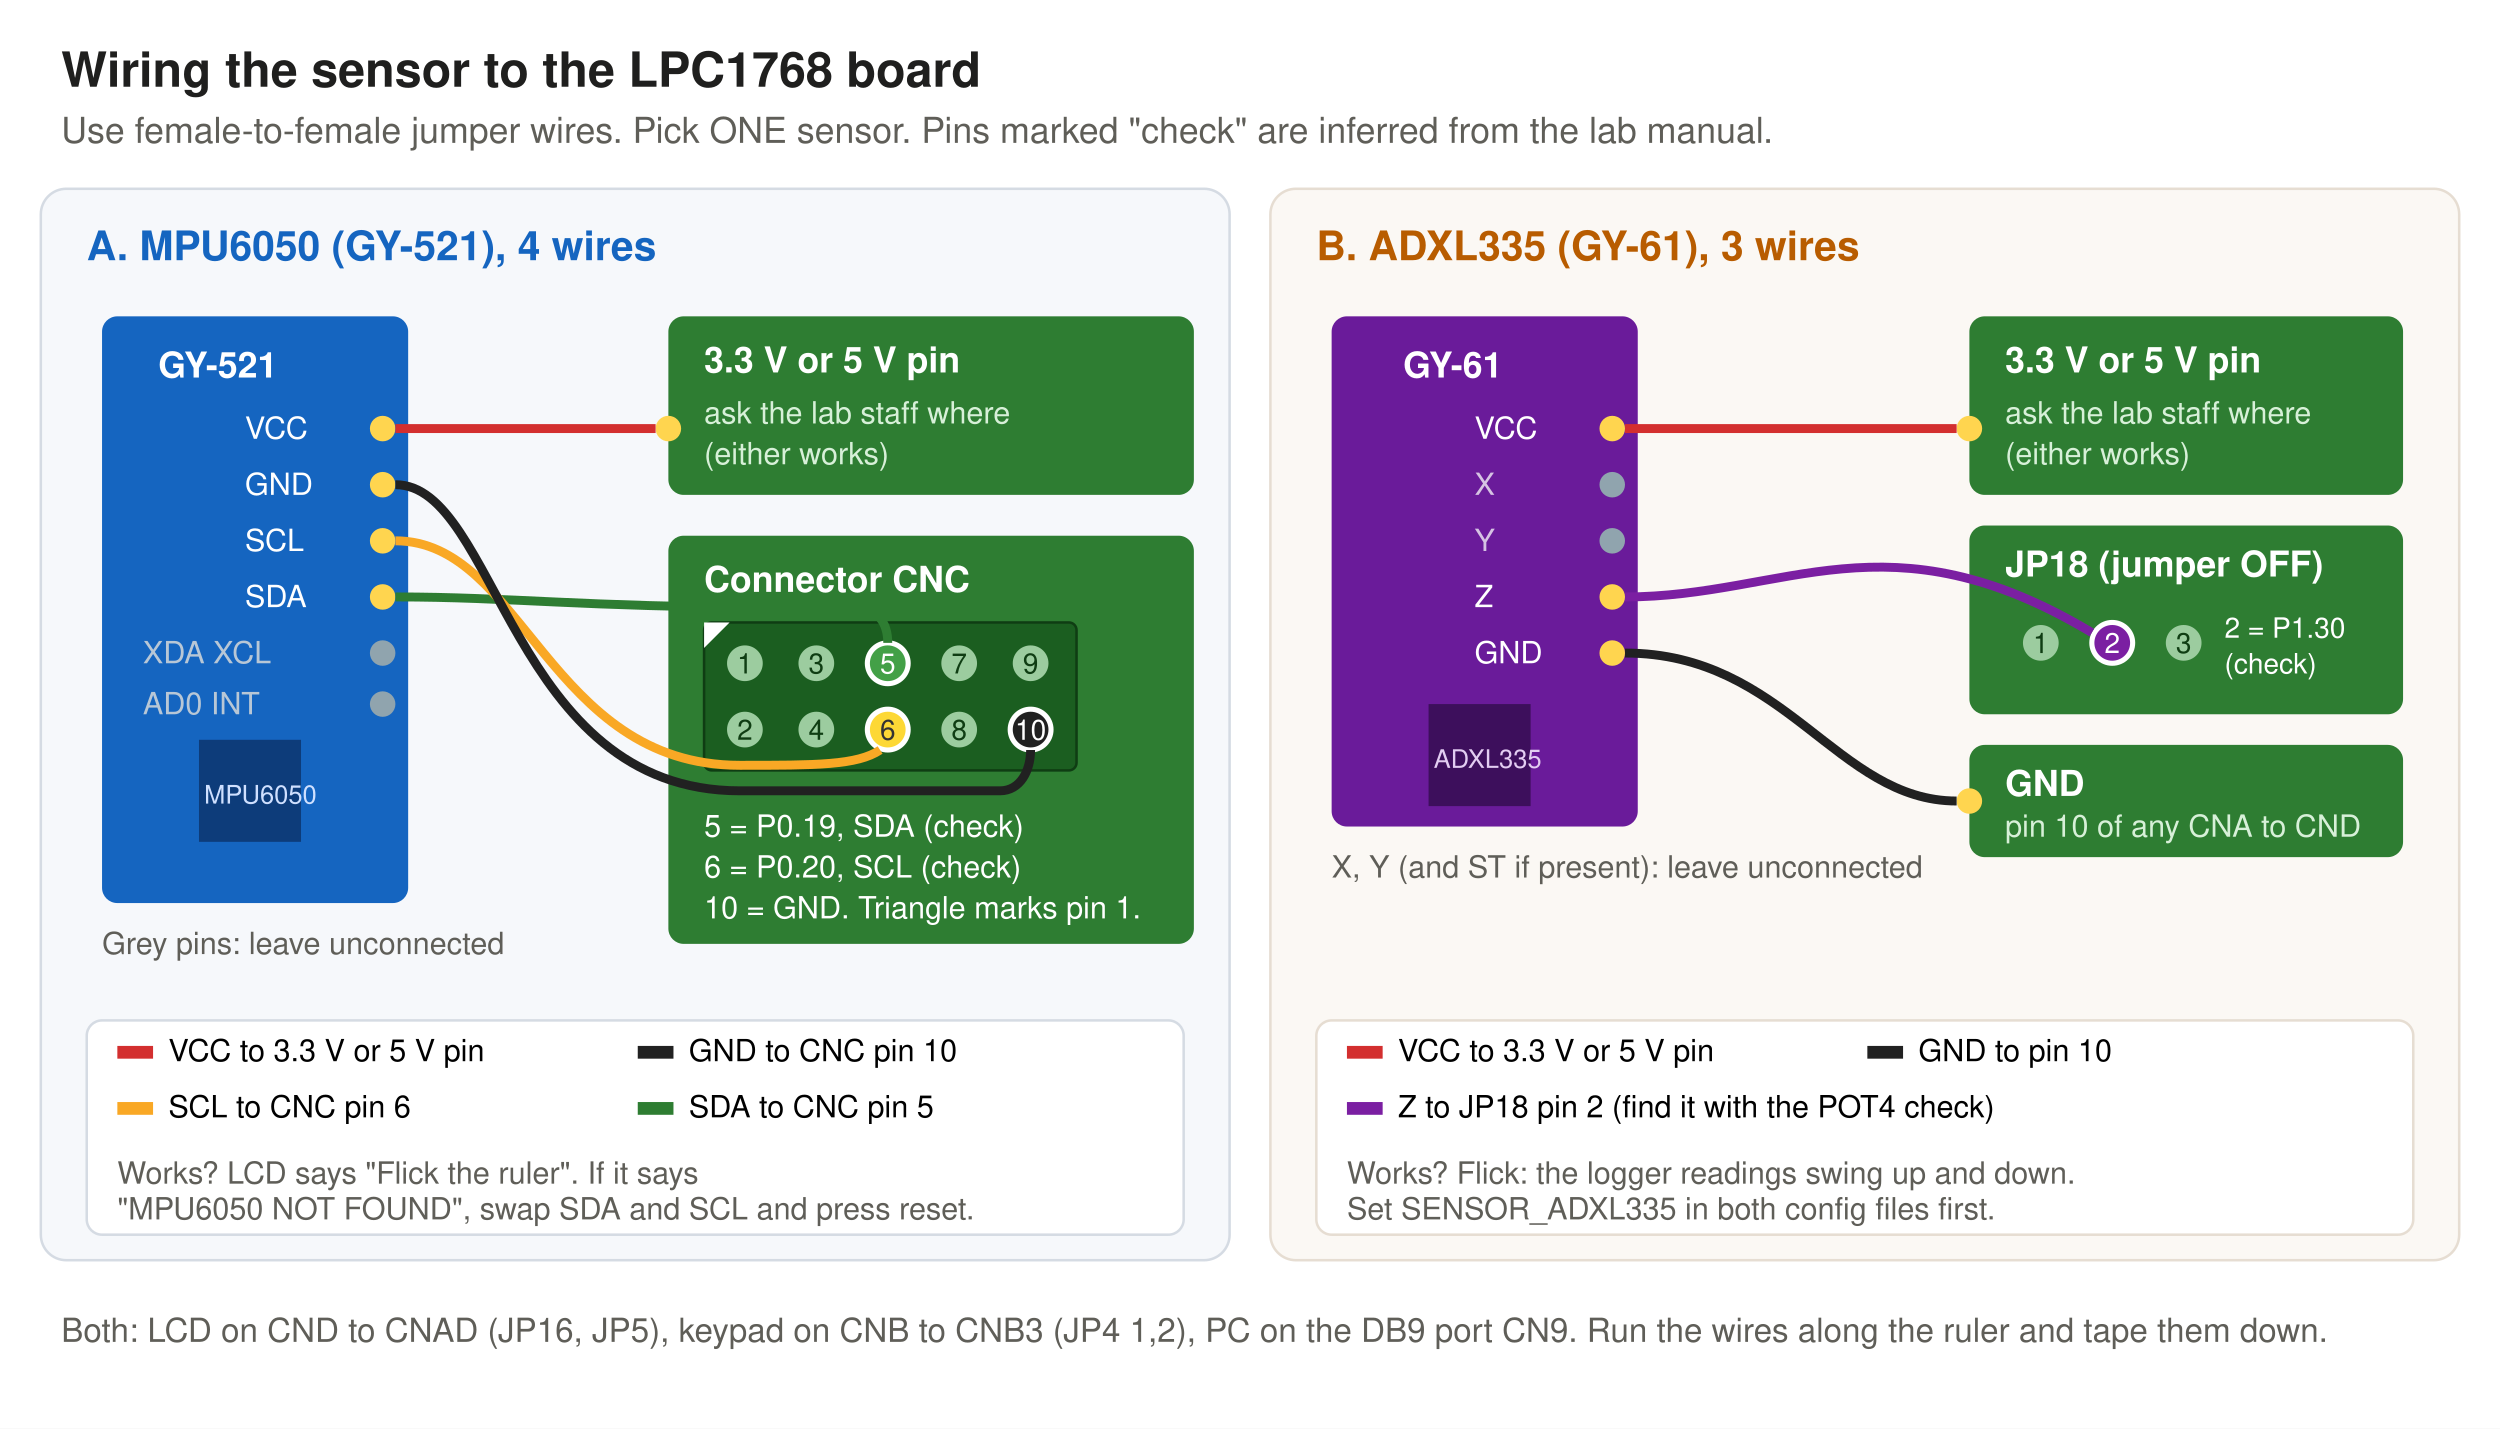
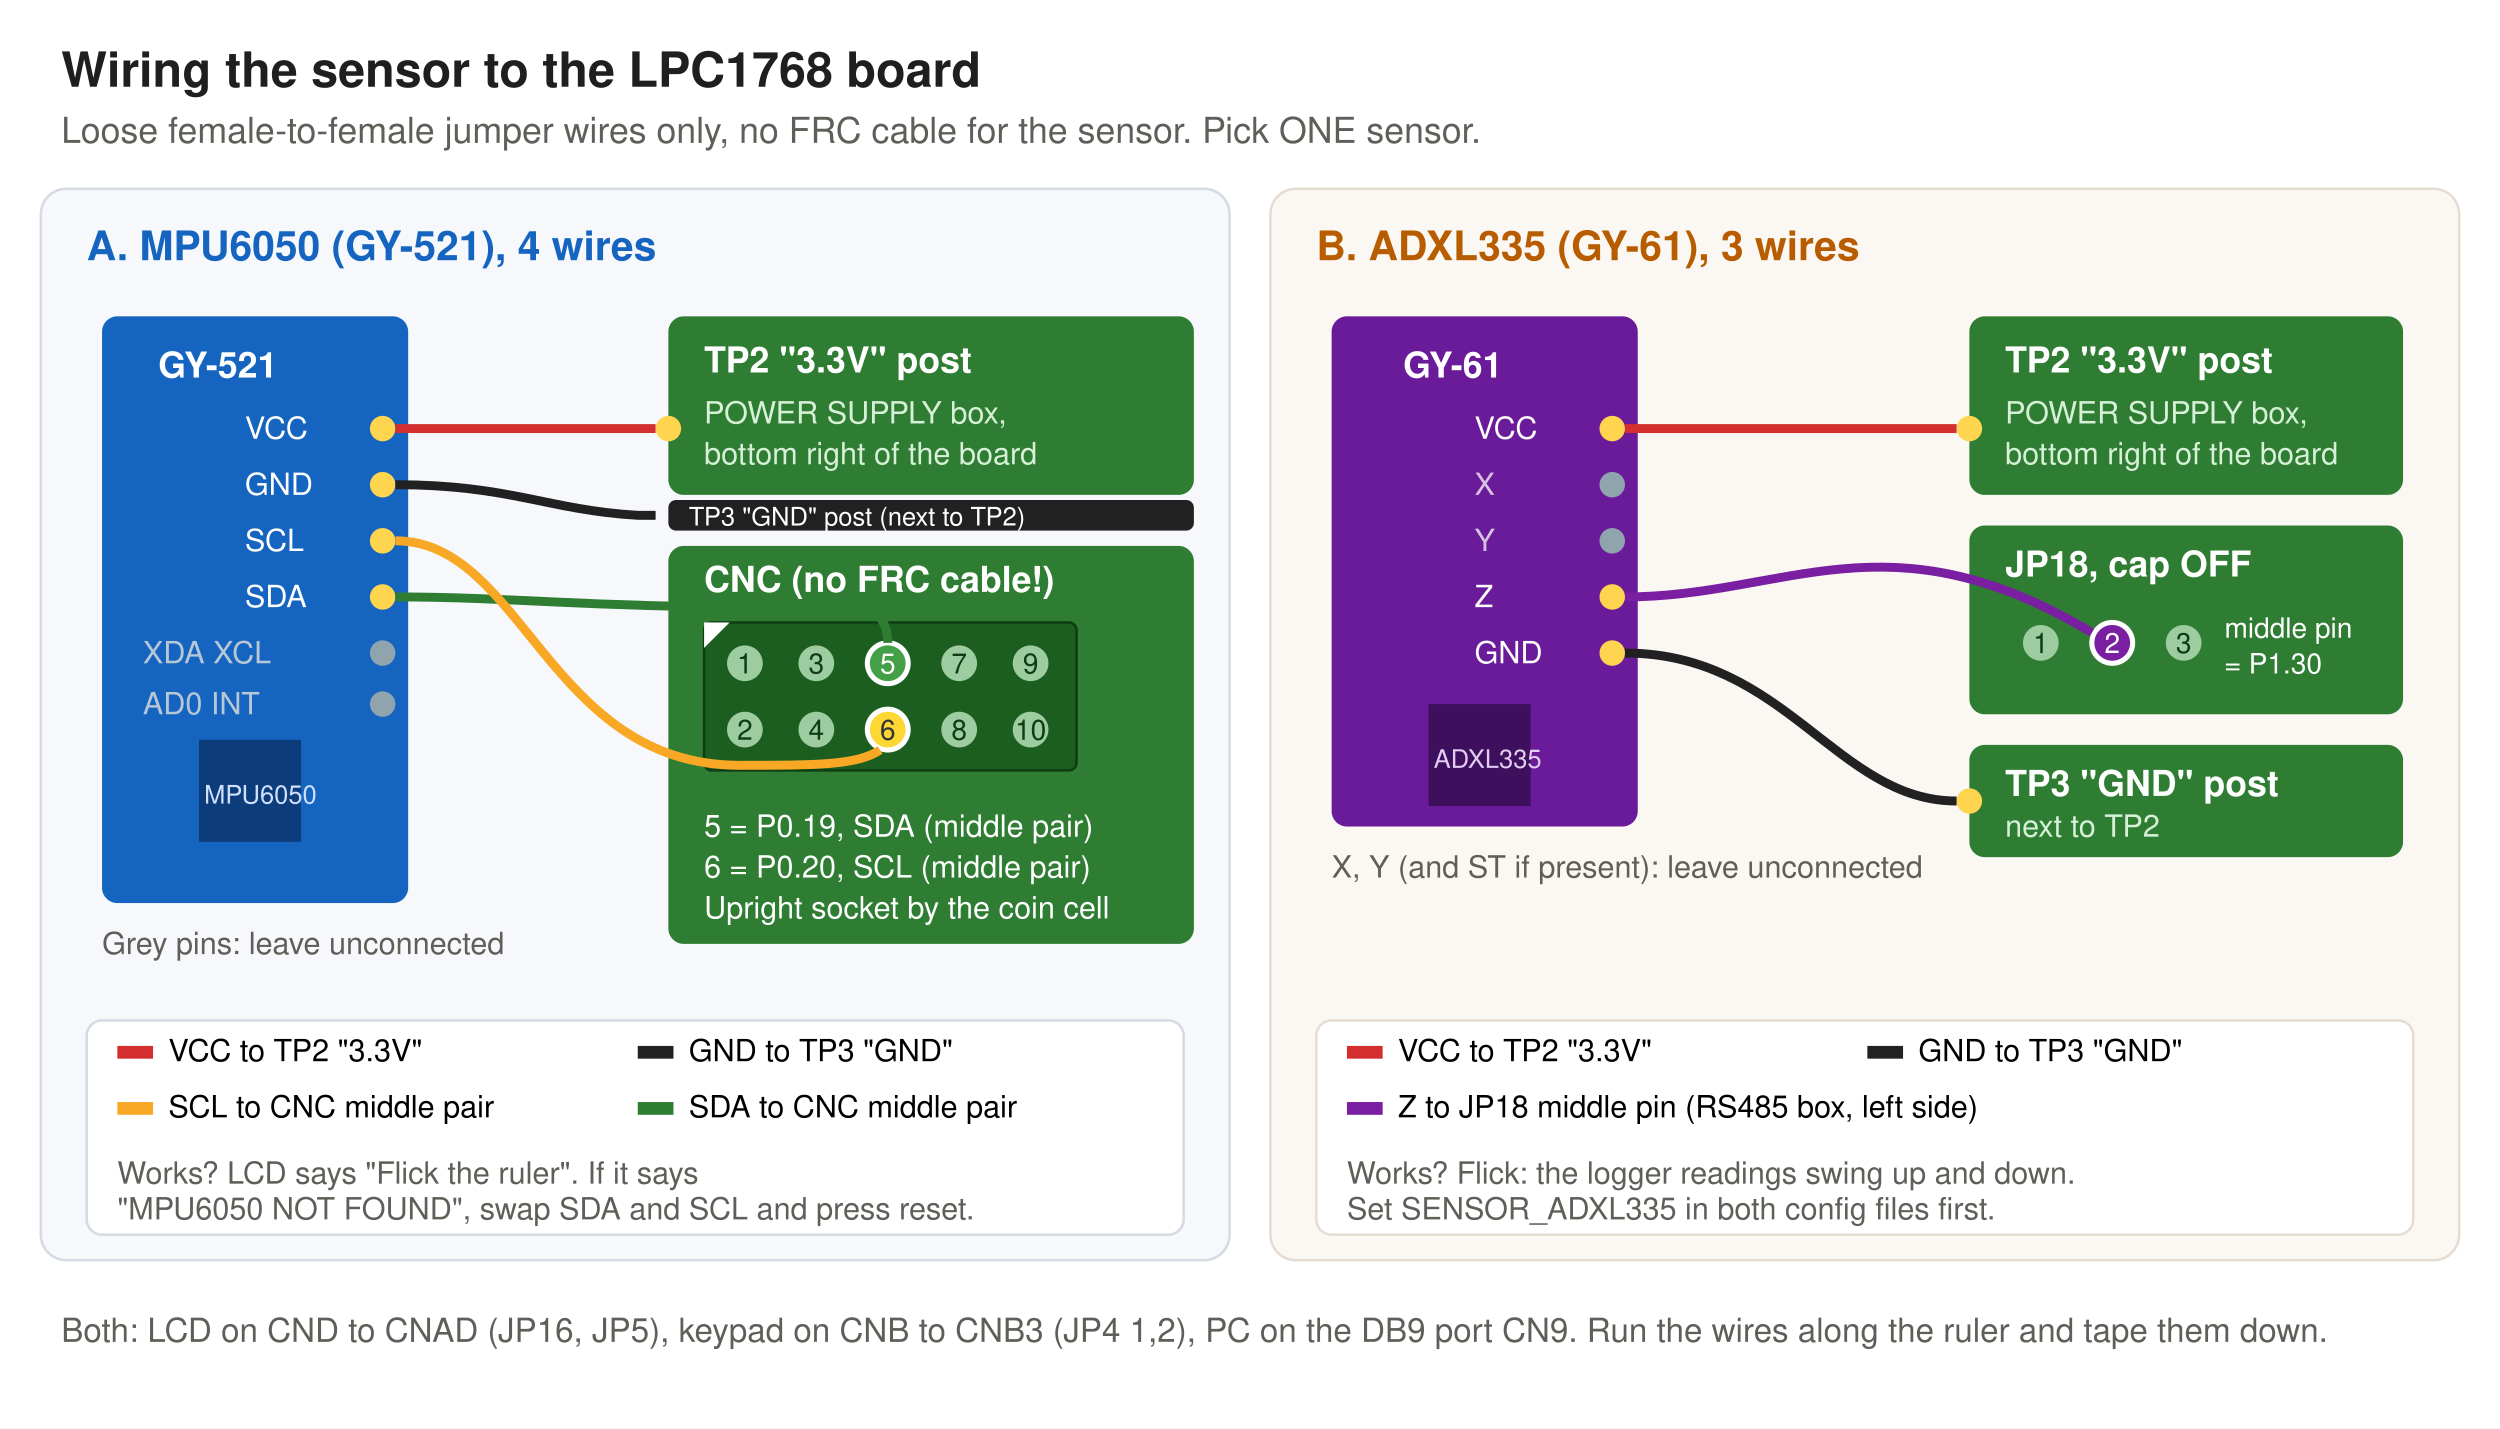
<svg xmlns="http://www.w3.org/2000/svg" viewBox="0 0 980 560" font-family="Segoe UI, Helvetica, Arial, sans-serif" font-size="14">
  <rect width="980" height="560" fill="#ffffff" />
  <text x="24" y="34" font-size="19" font-weight="700" fill="#1f1f1e">Wiring the sensor to the LPC1768 board</text>
-   <text x="24" y="56" fill="#5f5e58">Use female-to-female jumper wires. Pick ONE sensor. Pins marked "check" are inferred from the lab manual.</text>
+   <text x="24" y="56" fill="#5f5e58">Loose female-to-female jumper wires only, no FRC cable for the sensor. Pick ONE sensor.</text>
  <rect x="16" y="74" width="466" height="420" rx="10" fill="#f6f8fb" stroke="#d5dbe3" />
  <text x="34" y="102" font-size="16" font-weight="700" fill="#1565c0">A. MPU6050 (GY-521), 4 wires</text>
  <rect x="40" y="124" width="120" height="230" rx="6" fill="#1565c0" />
  <text x="62" y="148" fill="#fff" font-weight="700">GY-521</text>
  <rect x="78" y="290" width="40" height="40" fill="#0d3c7a" />
  <text x="80" y="315" fill="#cfe0ff" font-size="10">MPU6050</text>
  <g font-size="12" fill="#fff">
    <circle cx="150" cy="168" r="5" fill="#ffd54f" />
    <text x="96" y="172">VCC</text>
    <circle cx="150" cy="190" r="5" fill="#ffd54f" />
    <text x="96" y="194">GND</text>
    <circle cx="150" cy="212" r="5" fill="#ffd54f" />
    <text x="96" y="216">SCL</text>
    <circle cx="150" cy="234" r="5" fill="#ffd54f" />
    <text x="96" y="238">SDA</text>
    <circle cx="150" cy="256" r="5" fill="#90a4ae" />
    <text x="56" y="260" fill="#b8c7d6">XDA XCL</text>
    <circle cx="150" cy="276" r="5" fill="#90a4ae" />
    <text x="56" y="280" fill="#b8c7d6">AD0 INT</text>
  </g>
  <text x="40" y="374" fill="#5f5e58" font-size="12">Grey pins: leave unconnected</text>
  <rect x="262" y="124" width="206" height="70" rx="6" fill="#2e7d32" />
-   <text x="276" y="146" fill="#fff" font-weight="700">3.3 V or 5 V pin</text>
-   <text x="276" y="166" fill="#d7f0d8" font-size="12">ask the lab staff where</text>
-   <text x="276" y="182" fill="#d7f0d8" font-size="12">(either works)</text>
+   <text x="276" y="146" fill="#fff" font-weight="700">TP2 "3.3V" post</text>
+   <text x="276" y="166" fill="#d7f0d8" font-size="12">POWER SUPPLY box,</text>
+   <text x="276" y="182" fill="#d7f0d8" font-size="12">bottom right of the board</text>
  <circle cx="262" cy="168" r="5" fill="#ffd54f" />
-   <rect x="262" y="210" width="206" height="160" rx="6" fill="#2e7d32" />
-   <text x="276" y="232" fill="#fff" font-weight="700">Connector CNC</text>
+   <rect x="262" y="196" width="206" height="12" rx="3" fill="#212121" />
+   <text x="270" y="206" fill="#fff" font-size="10">TP3 "GND" post (next to TP2)</text>
+   <rect x="262" y="214" width="206" height="156" rx="6" fill="#2e7d32" />
+   <text x="276" y="232" fill="#fff" font-weight="700">CNC (no FRC cable!)</text>
  <g font-size="11" text-anchor="middle">
    <rect x="276" y="244" width="146" height="58" rx="3" fill="#1b5e20" stroke="#0f3d13" />
    <polygon points="276,244 286,244 276,254" fill="#fff" />
    <g fill="#9ccc9f">
      <circle cx="292" cy="260" r="7" />
      <circle cx="320" cy="260" r="7" />
      <circle cx="376" cy="260" r="7" />
      <circle cx="404" cy="260" r="7" />
      <circle cx="292" cy="286" r="7" />
      <circle cx="320" cy="286" r="7" />
      <circle cx="376" cy="286" r="7" />
    </g>
    <circle cx="348" cy="260" r="8" fill="#43a047" stroke="#fff" stroke-width="2" />
    <circle cx="348" cy="286" r="8" fill="#fdd835" stroke="#fff" stroke-width="2" />
-     <circle cx="404" cy="286" r="8" fill="#212121" stroke="#fff" stroke-width="2" />
+     <circle cx="404" cy="286" r="7" fill="#9ccc9f" />
    <text x="292" y="264" fill="#0f3d13">1</text>
    <text x="320" y="264" fill="#0f3d13">3</text>
    <text x="348" y="264" fill="#fff">5</text>
    <text x="376" y="264" fill="#0f3d13">7</text>
    <text x="404" y="264" fill="#0f3d13">9</text>
    <text x="292" y="290" fill="#0f3d13">2</text>
    <text x="320" y="290" fill="#0f3d13">4</text>
    <text x="348" y="290" fill="#333">6</text>
    <text x="376" y="290" fill="#0f3d13">8</text>
-     <text x="404" y="290" fill="#fff">10</text>
+     <text x="404" y="290" fill="#0f3d13">10</text>
  </g>
-   <text x="276" y="328" fill="#fff" font-size="12">5 = P0.19, SDA (check)</text>
-   <text x="276" y="344" fill="#fff" font-size="12">6 = P0.20, SCL (check)</text>
-   <text x="276" y="360" fill="#fff" font-size="12">10 = GND. Triangle marks pin 1.</text>
+   <text x="276" y="328" fill="#fff" font-size="12">5 = P0.19, SDA (middle pair)</text>
+   <text x="276" y="344" fill="#fff" font-size="12">6 = P0.20, SCL (middle pair)</text>
+   <text x="276" y="360" fill="#fff" font-size="12">Upright socket by the coin cell</text>
  <path d="M 155 168 L 257 168" stroke="#d32f2f" stroke-width="3.5" fill="none" />
  <path d="M 155 234 C 200 234, 230 238, 300 238 L 334 238 C 344 238, 348 244, 348 252" stroke="#2e7d32" stroke-width="3.5" fill="none" />
  <path d="M 155 212 C 205 212, 215 300, 290 300 C 320 300, 336 300, 345 294" stroke="#f9a825" stroke-width="3.5" fill="none" />
-   <path d="M 155 190 C 195 190, 200 310, 290 310 L 392 310 C 400 310, 404 302, 404 294" stroke="#212121" stroke-width="3.5" fill="none" />
+   <path d="M 155 190 C 200 190, 215 200, 250 202 L 257 202" stroke="#212121" stroke-width="3.5" fill="none" />
+   <rect x="200" y="194" width="0" height="0" />
  <g font-size="12">
    <rect x="34" y="400" width="430" height="84" rx="6" fill="#ffffff" stroke="#d5dbe3" />
    <rect x="46" y="410" width="14" height="5" fill="#d32f2f" />
-     <text x="66" y="416">VCC to 3.3 V or 5 V pin</text>
+     <text x="66" y="416">VCC to TP2 "3.3V"</text>
    <rect x="250" y="410" width="14" height="5" fill="#212121" />
-     <text x="270" y="416">GND to CNC pin 10</text>
+     <text x="270" y="416">GND to TP3 "GND"</text>
    <rect x="46" y="432" width="14" height="5" fill="#f9a825" />
-     <text x="66" y="438">SCL to CNC pin 6</text>
+     <text x="66" y="438">SCL to CNC middle pair</text>
    <rect x="250" y="432" width="14" height="5" fill="#2e7d32" />
-     <text x="270" y="438">SDA to CNC pin 5</text>
+     <text x="270" y="438">SDA to CNC middle pair</text>
    <text x="46" y="464" fill="#5f5e58">Works? LCD says "Flick the ruler". If it says</text>
    <text x="46" y="478" fill="#5f5e58">"MPU6050 NOT FOUND", swap SDA and SCL and press reset.</text>
  </g>
  <rect x="498" y="74" width="466" height="420" rx="10" fill="#fbf8f4" stroke="#e6ddd2" />
  <text x="516" y="102" font-size="16" font-weight="700" fill="#b85c00">B. ADXL335 (GY-61), 3 wires</text>
  <rect x="522" y="124" width="120" height="200" rx="6" fill="#6a1b9a" />
  <text x="550" y="148" fill="#fff" font-weight="700">GY-61</text>
  <rect x="560" y="276" width="40" height="40" fill="#3d0f5c" />
  <text x="562" y="301" fill="#e3cdf2" font-size="10">ADXL335</text>
  <g font-size="12" fill="#fff">
    <circle cx="632" cy="168" r="5" fill="#ffd54f" />
    <text x="578" y="172">VCC</text>
    <circle cx="632" cy="190" r="5" fill="#90a4ae" />
    <text x="578" y="194" fill="#d6c3e3">X</text>
    <circle cx="632" cy="212" r="5" fill="#90a4ae" />
    <text x="578" y="216" fill="#d6c3e3">Y</text>
    <circle cx="632" cy="234" r="5" fill="#ffd54f" />
    <text x="578" y="238">Z</text>
    <circle cx="632" cy="256" r="5" fill="#ffd54f" />
    <text x="578" y="260">GND</text>
  </g>
  <text x="522" y="344" fill="#5f5e58" font-size="12">X, Y (and ST if present): leave unconnected</text>
  <rect x="772" y="124" width="170" height="70" rx="6" fill="#2e7d32" />
-   <text x="786" y="146" fill="#fff" font-weight="700">3.3 V or 5 V pin</text>
-   <text x="786" y="166" fill="#d7f0d8" font-size="12">ask the lab staff where</text>
-   <text x="786" y="182" fill="#d7f0d8" font-size="12">(either works)</text>
+   <text x="786" y="146" fill="#fff" font-weight="700">TP2 "3.3V" post</text>
+   <text x="786" y="166" fill="#d7f0d8" font-size="12">POWER SUPPLY box,</text>
+   <text x="786" y="182" fill="#d7f0d8" font-size="12">bottom right of the board</text>
  <circle cx="772" cy="168" r="5" fill="#ffd54f" />
  <rect x="772" y="206" width="170" height="74" rx="6" fill="#2e7d32" />
-   <text x="786" y="226" fill="#fff" font-weight="700">JP18 (jumper OFF)</text>
+   <text x="786" y="226" fill="#fff" font-weight="700">JP18, cap OFF</text>
  <g text-anchor="middle" font-size="11">
    <circle cx="800" cy="252" r="7" fill="#9ccc9f" />
    <text x="800" y="256" fill="#0f3d13">1</text>
    <circle cx="828" cy="252" r="8" fill="#7b1fa2" stroke="#fff" stroke-width="2" />
    <text x="828" y="256" fill="#fff">2</text>
    <circle cx="856" cy="252" r="7" fill="#9ccc9f" />
    <text x="856" y="256" fill="#0f3d13">3</text>
  </g>
-   <text x="872" y="250" fill="#fff" font-size="11">2 = P1.30</text>
-   <text x="872" y="264" fill="#fff" font-size="11">(check)</text>
+   <text x="872" y="250" fill="#fff" font-size="11">middle pin</text>
+   <text x="872" y="264" fill="#fff" font-size="11">= P1.30</text>
  <rect x="772" y="292" width="170" height="44" rx="6" fill="#2e7d32" />
-   <text x="786" y="312" fill="#fff" font-weight="700">GND</text>
-   <text x="786" y="328" fill="#d7f0d8" font-size="12">pin 10 of any CNA to CND</text>
+   <text x="786" y="312" fill="#fff" font-weight="700">TP3 "GND" post</text>
+   <text x="786" y="328" fill="#d7f0d8" font-size="12">next to TP2</text>
  <circle cx="772" cy="314" r="5" fill="#ffd54f" />
  <path d="M 637 168 L 767 168" stroke="#d32f2f" stroke-width="3.5" fill="none" />
  <path d="M 637 234 C 700 234, 740 200, 820 248" stroke="#7b1fa2" stroke-width="3.5" fill="none" />
  <path d="M 637 256 C 700 256, 720 314, 767 314" stroke="#212121" stroke-width="3.5" fill="none" />
  <g font-size="12">
    <rect x="516" y="400" width="430" height="84" rx="6" fill="#ffffff" stroke="#e6ddd2" />
    <rect x="528" y="410" width="14" height="5" fill="#d32f2f" />
-     <text x="548" y="416">VCC to 3.3 V or 5 V pin</text>
+     <text x="548" y="416">VCC to TP2 "3.3V"</text>
    <rect x="732" y="410" width="14" height="5" fill="#212121" />
-     <text x="752" y="416">GND to pin 10</text>
+     <text x="752" y="416">GND to TP3 "GND"</text>
    <rect x="528" y="432" width="14" height="5" fill="#7b1fa2" />
-     <text x="548" y="438">Z to JP18 pin 2 (find it with the POT4 check)</text>
+     <text x="548" y="438">Z to JP18 middle pin (RS485 box, left side)</text>
    <text x="528" y="464" fill="#5f5e58">Works? Flick: the logger readings swing up and down.</text>
    <text x="528" y="478" fill="#5f5e58">Set SENSOR_ADXL335 in both config files first.</text>
  </g>
  <text x="24" y="526" fill="#5f5e58" font-size="13">Both: LCD on CND to CNAD (JP16, JP5), keypad on CNB to CNB3 (JP4 1,2), PC on the DB9 port CN9. Run the wires along the ruler and tape them down.</text>
</svg>
